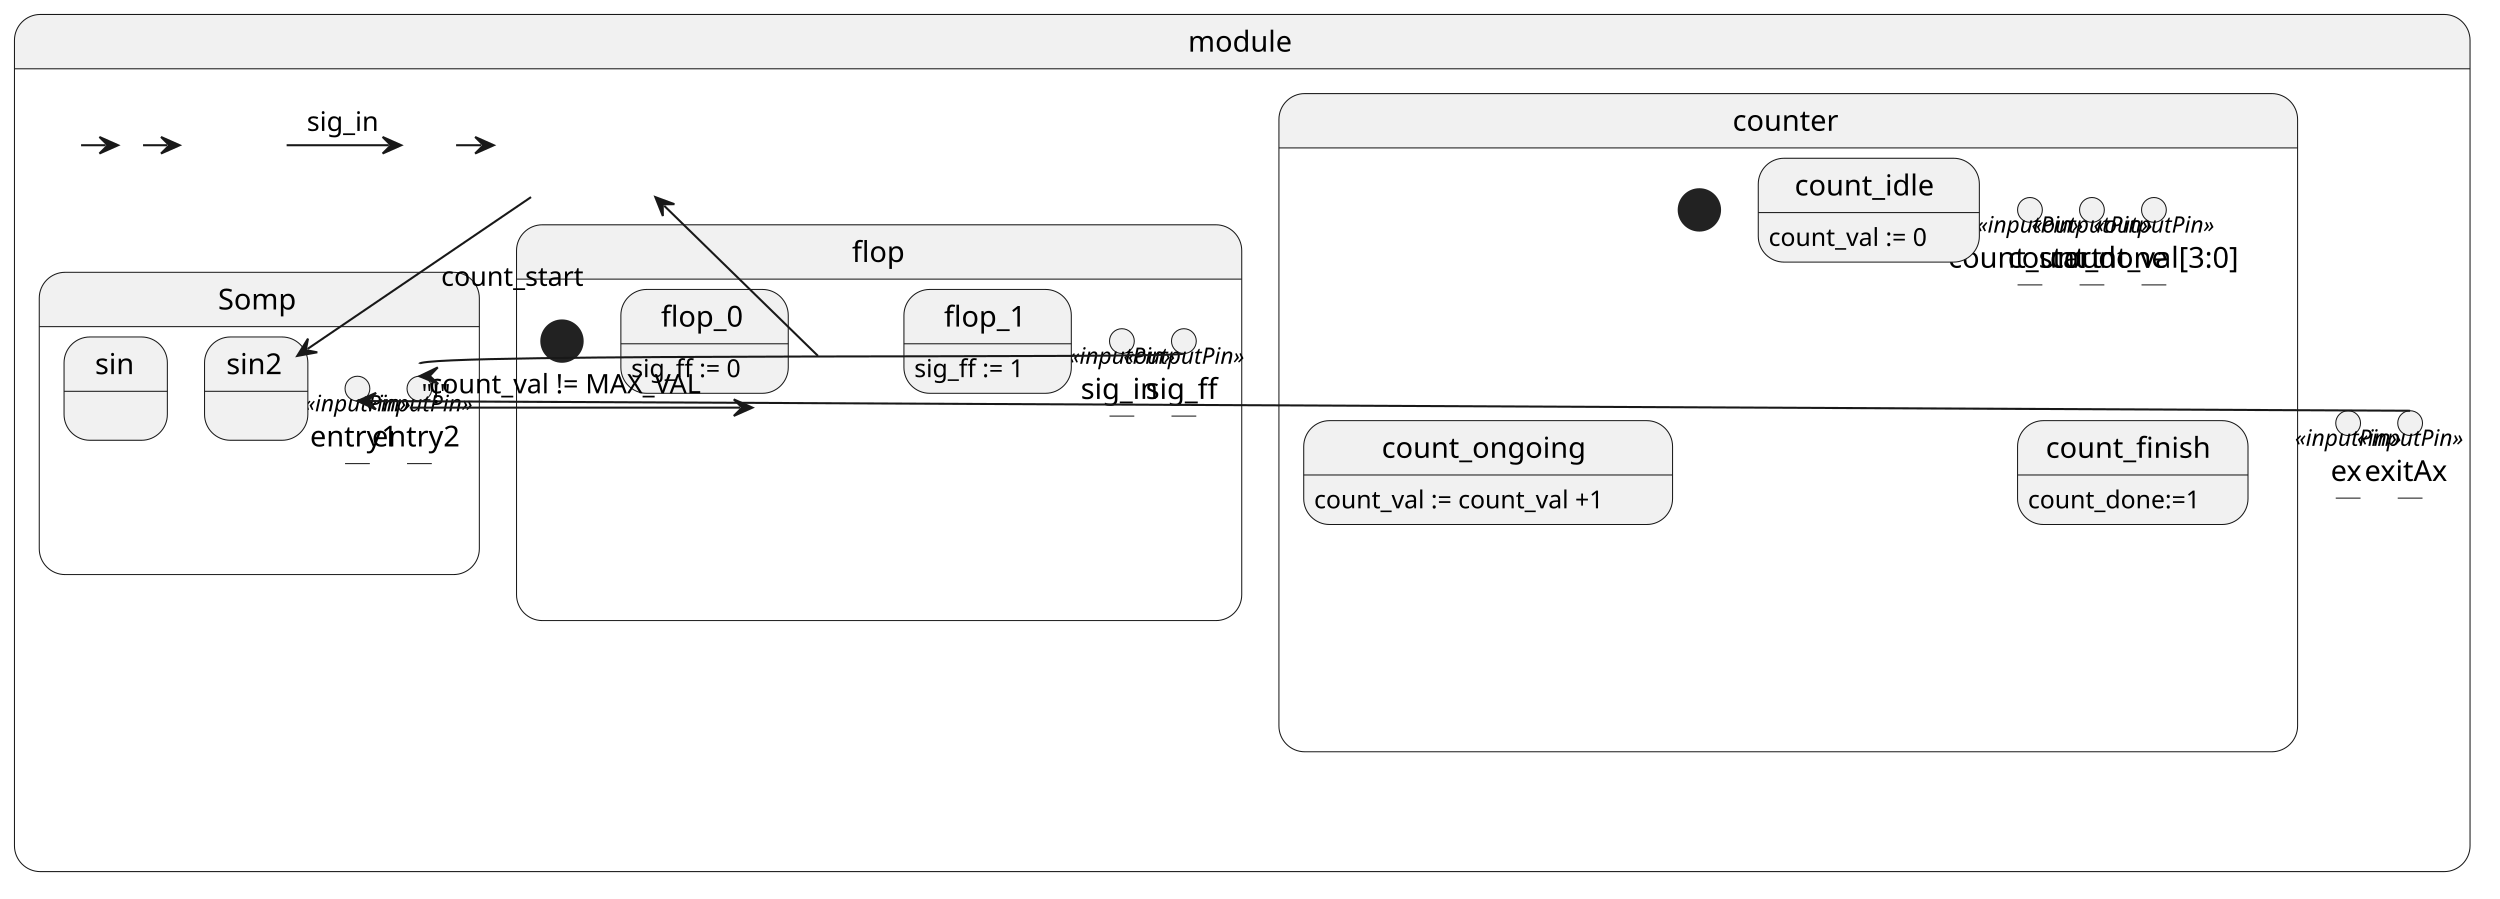
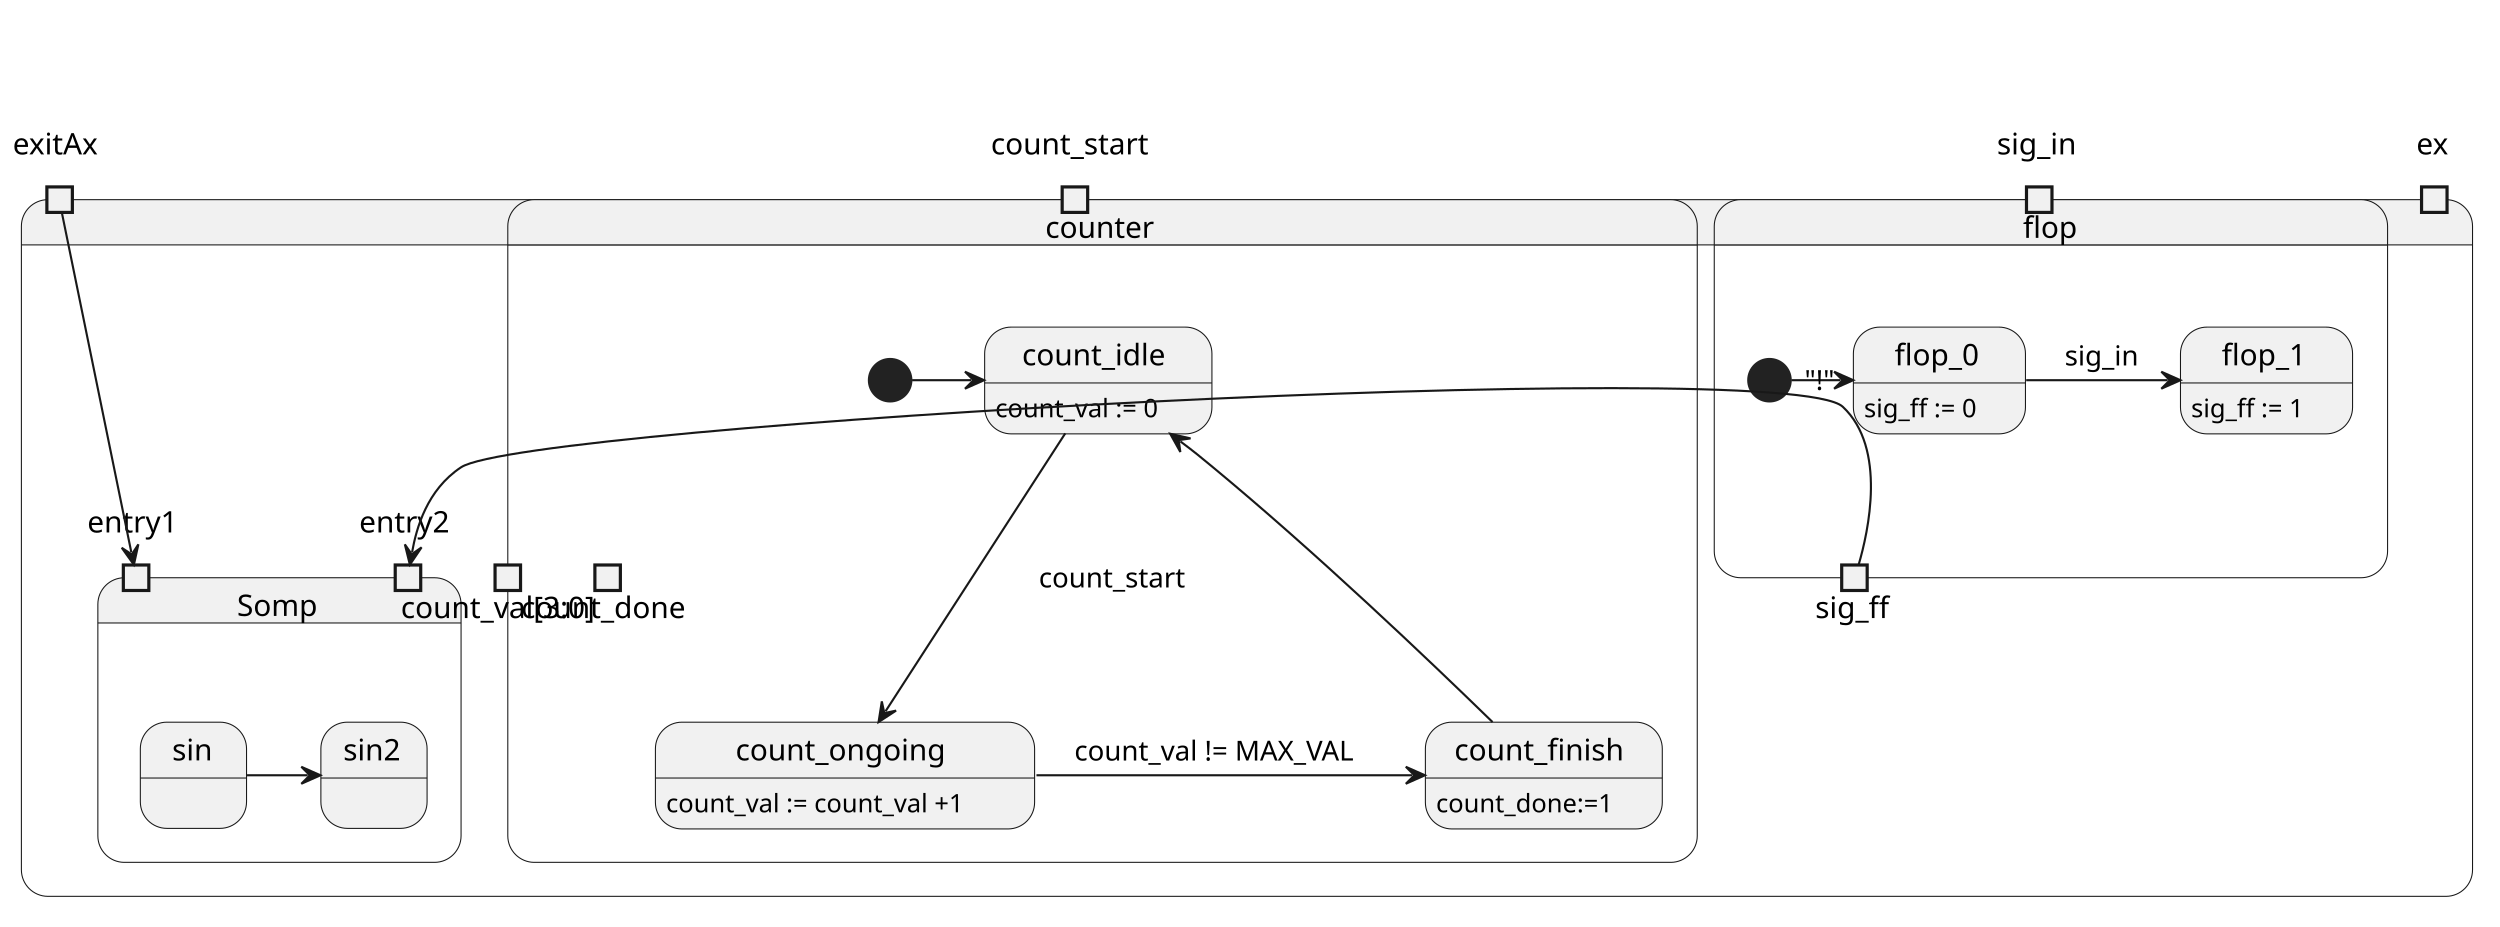
- <svg xmlns="http://www.w3.org/2000/svg" contentStyleType="text/css" data-diagram-type="STATE" height="435px" preserveAspectRatio="none" style="width:1210px;height:435px;background:#FFFFFF;" version="1.1" viewBox="0 0 1210 435" width="1210px" zoomAndPan="magnify">
+ <svg xmlns="http://www.w3.org/2000/svg" contentStyleType="text/css" data-diagram-type="STATE" height="436px" preserveAspectRatio="none" style="width:1177px;height:436px;background:#FFFFFF;" version="1.1" viewBox="0 0 1177 436" width="1177px" zoomAndPan="magnify">
  <defs />
  <g>
-     <path d="M19.5,7 L1183,7 A12.5,12.5 0 0 1 1195.5,19.5 L1195.5,33.297 L7,33.297 L7,19.5 A12.5,12.5 0 0 1 19.5,7" fill="#F1F1F1" />
-     <rect fill="none" height="414.859" rx="12.5" ry="12.5" style="stroke:#181818;stroke-width:0.5;" width="1188.5" x="7" y="7" />
-     <line style="stroke:#181818;stroke-width:0.5;" x1="7" x2="1195.5" y1="33.297" y2="33.297" />
-     <text fill="#000000" font-family="sans-serif" font-size="14" lengthAdjust="spacing" textLength="52.466" x="575.017" y="24.995">module</text>
-     <path d="M31.5,131.797 L219.5,131.797 A12.5,12.5 0 0 1 232,144.297 L232,158.094 L19,158.094 L19,144.297 A12.5,12.5 0 0 1 31.5,131.797" fill="#F1F1F1" />
-     <rect fill="none" height="146.297" rx="12.5" ry="12.5" style="stroke:#181818;stroke-width:0.5;" width="213" x="19" y="131.797" />
-     <line style="stroke:#181818;stroke-width:0.5;" x1="19" x2="232" y1="158.094" y2="158.094" />
-     <text fill="#000000" font-family="sans-serif" font-size="14" lengthAdjust="spacing" textLength="39.977" x="105.512" y="149.792">Somp</text>
-     <g class="entity" data-qualified-name="module.Somp.entry1" id="ent0004">
-       <rect fill="#F1F1F1" height="12" rx="12.5" ry="12.5" style="stroke:#181818;stroke-width:0.5;" width="12" x="167" y="182.094" />
-       <text fill="#000000" font-family="sans-serif" font-size="11" font-style="italic" lengthAdjust="spacing" text-anchor="middle" textLength="58.416" x="173" y="199.094">«inputPin»</text>
-       <line style="stroke:#181818;stroke-width:0.5;" x1="167" x2="179" y1="224.391" y2="224.391" />
-       <text fill="#000000" font-family="sans-serif" font-size="14" lengthAdjust="spacing" textLength="45.924" x="150.038" y="216.089">entry1</text>
+     <g class="cluster" data-qualified-name="module" data-source-line="1" id="ent0002">
+       <path d="M22.57,94 L1151.57,94 A12.5,12.5 0 0 1 1164.07,106.5 L1164.07,115.297 L10.07,115.297 L10.07,106.5 A12.5,12.5 0 0 1 22.57,94" fill="#F1F1F1" />
+       <rect fill="none" height="328" rx="12.5" ry="12.5" style="stroke:#181818;stroke-width:0.5;" width="1154" x="10.07" y="94" />
+       <line style="stroke:#181818;stroke-width:0.5;" x1="10.07" x2="1164.07" y1="115.297" y2="115.297" />
+       <text fill="#000000" font-family="sans-serif" font-size="14" lengthAdjust="spacing" textLength="52.466" x="560.837" y="111.995">module</text>
    </g>
-     <g class="entity" data-qualified-name="module.Somp.entry2" id="ent0005">
-       <rect fill="#F1F1F1" height="12" rx="12.5" ry="12.5" style="stroke:#181818;stroke-width:0.5;" width="12" x="197" y="182.094" />
-       <text fill="#000000" font-family="sans-serif" font-size="11" font-style="italic" lengthAdjust="spacing" text-anchor="middle" textLength="58.416" x="203" y="199.094">«inputPin»</text>
-       <line style="stroke:#181818;stroke-width:0.5;" x1="197" x2="209" y1="224.391" y2="224.391" />
-       <text fill="#000000" font-family="sans-serif" font-size="14" lengthAdjust="spacing" textLength="45.924" x="180.038" y="216.089">entry2</text>
+     <g class="cluster" data-qualified-name="module.Somp" data-source-line="2" id="ent0003">
+       <path d="M58.57,272 L204.57,272 A12.5,12.5 0 0 1 217.07,284.5 L217.07,293.297 L46.07,293.297 L46.07,284.5 A12.5,12.5 0 0 1 58.57,272" fill="#F1F1F1" />
+       <rect fill="none" height="134" rx="12.5" ry="12.5" style="stroke:#181818;stroke-width:0.5;" width="171" x="46.07" y="272" />
+       <line style="stroke:#181818;stroke-width:0.5;" x1="46.07" x2="217.07" y1="293.297" y2="293.297" />
+       <text fill="#000000" font-family="sans-serif" font-size="14" lengthAdjust="spacing" textLength="39.977" x="111.582" y="289.995">Somp</text>
    </g>
+     <g class="cluster" data-qualified-name="module.flop" data-source-line="9" id="ent0007">
+       <path d="M819.57,94 L1111.57,94 A12.5,12.5 0 0 1 1124.07,106.5 L1124.07,115.297 L807.07,115.297 L807.07,106.5 A12.5,12.5 0 0 1 819.57,94" fill="#F1F1F1" />
+       <rect fill="none" height="178" rx="12.5" ry="12.5" style="stroke:#181818;stroke-width:0.5;" width="317" x="807.07" y="94" />
+       <line style="stroke:#181818;stroke-width:0.5;" x1="807.07" x2="1124.07" y1="115.297" y2="115.297" />
+       <text fill="#000000" font-family="sans-serif" font-size="14" lengthAdjust="spacing" textLength="26.27" x="952.435" y="111.995">flop</text>
+     </g>
+     <g class="cluster" data-qualified-name="module.counter" data-source-line="19" id="ent0012">
+       <path d="M251.57,94 L786.57,94 A12.5,12.5 0 0 1 799.07,106.5 L799.07,115.297 L239.07,115.297 L239.07,106.5 A12.5,12.5 0 0 1 251.57,94" fill="#F1F1F1" />
+       <rect fill="none" height="312" rx="12.5" ry="12.5" style="stroke:#181818;stroke-width:0.5;" width="560" x="239.07" y="94" />
+       <line style="stroke:#181818;stroke-width:0.5;" x1="239.07" x2="799.07" y1="115.297" y2="115.297" />
+       <text fill="#000000" font-family="sans-serif" font-size="14" lengthAdjust="spacing" textLength="53.867" x="492.136" y="111.995">counter</text>
+     </g>
+     <text fill="#000000" font-family="sans-serif" font-size="14" lengthAdjust="spacing" textLength="16.898" x="1137.621" y="72.698">ex</text>
+     <rect fill="#F1F1F1" height="12" style="stroke:#181818;stroke-width:1.5;" width="12" x="1140.07" y="88" />
+     <text fill="#000000" font-family="sans-serif" font-size="14" lengthAdjust="spacing" textLength="44.14" x="6" y="72.698">exitAx</text>
+     <rect fill="#F1F1F1" height="12" style="stroke:#181818;stroke-width:1.5;" width="12" x="22.07" y="88" />
+     <text fill="#000000" font-family="sans-serif" font-size="14" lengthAdjust="spacing" textLength="45.924" x="41.108" y="250.698">entry1</text>
+     <rect fill="#F1F1F1" height="12" style="stroke:#181818;stroke-width:1.5;" width="12" x="58.07" y="266" />
+     <text fill="#000000" font-family="sans-serif" font-size="14" lengthAdjust="spacing" textLength="45.924" x="169.108" y="250.698">entry2</text>
+     <rect fill="#F1F1F1" height="12" style="stroke:#181818;stroke-width:1.5;" width="12" x="186.07" y="266" />
    <g class="entity" data-qualified-name="module.Somp.sin" id="ent0006">
-       <rect fill="#F1F1F1" height="50" rx="12.5" ry="12.5" style="stroke:#181818;stroke-width:0.5;" width="50" x="31" y="163.094" />
-       <line style="stroke:#181818;stroke-width:0.5;" x1="31" x2="81" y1="189.391" y2="189.391" />
-       <text fill="#000000" font-family="sans-serif" font-size="14" lengthAdjust="spacing" textLength="20.057" x="45.972" y="181.089">sin</text>
+       <rect fill="#F1F1F1" height="50" rx="12.5" ry="12.5" style="stroke:#181818;stroke-width:0.5;" width="50" x="66.07" y="340" />
+       <line style="stroke:#181818;stroke-width:0.5;" x1="66.07" x2="116.07" y1="366.297" y2="366.297" />
+       <text fill="#000000" font-family="sans-serif" font-size="14" lengthAdjust="spacing" textLength="20.057" x="81.041" y="357.995">sin</text>
    </g>
    <g class="entity" data-qualified-name="module.Somp.sin2" id="ent0002">
-       <rect fill="#F1F1F1" height="50" rx="12.5" ry="12.5" style="stroke:#181818;stroke-width:0.5;" width="50" x="99" y="163.094" />
-       <line style="stroke:#181818;stroke-width:0.5;" x1="99" x2="149" y1="189.391" y2="189.391" />
-       <text fill="#000000" font-family="sans-serif" font-size="14" lengthAdjust="spacing" textLength="28.964" x="109.518" y="181.089">sin2</text>
+       <rect fill="#F1F1F1" height="50" rx="12.5" ry="12.5" style="stroke:#181818;stroke-width:0.5;" width="50" x="151.07" y="340" />
+       <line style="stroke:#181818;stroke-width:0.5;" x1="151.07" x2="201.07" y1="366.297" y2="366.297" />
+       <text fill="#000000" font-family="sans-serif" font-size="14" lengthAdjust="spacing" textLength="28.964" x="161.588" y="357.995">sin2</text>
    </g>
-     <path d="M262.5,108.797 L588.5,108.797 A12.5,12.5 0 0 1 601,121.297 L601,135.094 L250,135.094 L250,121.297 A12.5,12.5 0 0 1 262.5,108.797" fill="#F1F1F1" />
-     <rect fill="none" height="191.562" rx="12.5" ry="12.5" style="stroke:#181818;stroke-width:0.5;" width="351" x="250" y="108.797" />
-     <line style="stroke:#181818;stroke-width:0.5;" x1="250" x2="601" y1="135.094" y2="135.094" />
-     <text fill="#000000" font-family="sans-serif" font-size="14" lengthAdjust="spacing" textLength="26.27" x="412.365" y="126.792">flop</text>
-     <g class="entity" data-qualified-name="module.flop.sig_in" id="ent0008">
-       <rect fill="#F1F1F1" height="12" rx="12.5" ry="12.5" style="stroke:#181818;stroke-width:0.5;" width="12" x="537" y="159.094" />
-       <text fill="#000000" font-family="sans-serif" font-size="11" font-style="italic" lengthAdjust="spacing" text-anchor="middle" textLength="58.416" x="543" y="176.094">«inputPin»</text>
-       <line style="stroke:#181818;stroke-width:0.5;" x1="537" x2="549" y1="201.391" y2="201.391" />
-       <text fill="#000000" font-family="sans-serif" font-size="14" lengthAdjust="spacing" textLength="39.833" x="523.083" y="193.089">sig_in</text>
-     </g>
-     <g class="entity" data-qualified-name="module.flop.sig_ff" id="ent0009">
-       <rect fill="#F1F1F1" height="12" rx="12.5" ry="12.5" style="stroke:#181818;stroke-width:0.5;" width="12" x="567" y="159.094" />
-       <text fill="#000000" font-family="sans-serif" font-size="11" font-style="italic" lengthAdjust="spacing" text-anchor="middle" textLength="66.403" x="573" y="176.094">«outputPin»</text>
-       <line style="stroke:#181818;stroke-width:0.5;" x1="567" x2="579" y1="201.391" y2="201.391" />
-       <text fill="#000000" font-family="sans-serif" font-size="14" lengthAdjust="spacing" textLength="36.928" x="554.536" y="193.089">sig_ff</text>
-     </g>
+     <text fill="#000000" font-family="sans-serif" font-size="14" lengthAdjust="spacing" textLength="39.833" x="940.153" y="72.698">sig_in</text>
+     <rect fill="#F1F1F1" height="12" style="stroke:#181818;stroke-width:1.5;" width="12" x="954.07" y="88" />
+     <text fill="#000000" font-family="sans-serif" font-size="14" lengthAdjust="spacing" textLength="36.928" x="854.606" y="290.995">sig_ff</text>
+     <rect fill="#F1F1F1" height="12" style="stroke:#181818;stroke-width:1.5;" width="12" x="867.07" y="266" />
    <g class="entity" data-qualified-name="module.flop.flop_0" id="ent0010">
-       <rect fill="#F1F1F1" height="50.266" rx="12.5" ry="12.5" style="stroke:#181818;stroke-width:0.5;" width="81.014" x="300.5" y="140.094" />
-       <line style="stroke:#181818;stroke-width:0.5;" x1="300.5" x2="381.514" y1="166.391" y2="166.391" />
-       <text fill="#000000" font-family="sans-serif" font-size="14" lengthAdjust="spacing" textLength="42.178" x="319.918" y="158.089">flop_0</text>
-       <text fill="#000000" font-family="sans-serif" font-size="12" lengthAdjust="spacing" textLength="61.014" x="305.5" y="182.529">sig_ff := 0</text>
+       <rect fill="#F1F1F1" height="50.266" rx="12.5" ry="12.5" style="stroke:#181818;stroke-width:0.5;" width="81.014" x="872.57" y="154" />
+       <line style="stroke:#181818;stroke-width:0.5;" x1="872.57" x2="953.583" y1="180.297" y2="180.297" />
+       <text fill="#000000" font-family="sans-serif" font-size="14" lengthAdjust="spacing" textLength="42.178" x="891.988" y="171.995">flop_0</text>
+       <text fill="#000000" font-family="sans-serif" font-size="12" lengthAdjust="spacing" textLength="61.014" x="877.57" y="196.435">sig_ff := 0</text>
    </g>
    <g class="entity" data-qualified-name="module.flop.flop_1" id="ent0011">
-       <rect fill="#F1F1F1" height="50.266" rx="12.5" ry="12.5" style="stroke:#181818;stroke-width:0.5;" width="81.014" x="437.5" y="140.094" />
-       <line style="stroke:#181818;stroke-width:0.5;" x1="437.5" x2="518.514" y1="166.391" y2="166.391" />
-       <text fill="#000000" font-family="sans-serif" font-size="14" lengthAdjust="spacing" textLength="42.178" x="456.918" y="158.089">flop_1</text>
-       <text fill="#000000" font-family="sans-serif" font-size="12" lengthAdjust="spacing" textLength="61.014" x="442.5" y="182.529">sig_ff := 1</text>
+       <rect fill="#F1F1F1" height="50.266" rx="12.5" ry="12.5" style="stroke:#181818;stroke-width:0.5;" width="81.014" x="1026.57" y="154" />
+       <line style="stroke:#181818;stroke-width:0.5;" x1="1026.57" x2="1107.583" y1="180.297" y2="180.297" />
+       <text fill="#000000" font-family="sans-serif" font-size="14" lengthAdjust="spacing" textLength="42.178" x="1045.988" y="171.995">flop_1</text>
+       <text fill="#000000" font-family="sans-serif" font-size="12" lengthAdjust="spacing" textLength="61.014" x="1031.57" y="196.435">sig_ff := 1</text>
    </g>
-     <g class="start_entity" data-qualified-name="module.flop..start.module.flop" data-source-line="14" id="ent0004">
-       <ellipse cx="272" cy="165.094" fill="#222222" rx="10" ry="10" style="stroke:#222222;stroke-width:1;" />
+     <g class="start_entity" data-qualified-name="module.flop..start.flop" data-source-line="14" id="ent0004">
+       <ellipse cx="833.07" cy="179" fill="#222222" rx="10" ry="10" style="stroke:#222222;stroke-width:1;" />
    </g>
-     <path d="M631.5,45.297 L1099.535,45.297 A12.5,12.5 0 0 1 1112.035,57.797 L1112.035,71.594 L619,71.594 L619,57.797 A12.5,12.5 0 0 1 631.5,45.297" fill="#F1F1F1" />
-     <rect fill="none" height="318.562" rx="12.5" ry="12.5" style="stroke:#181818;stroke-width:0.5;" width="493.035" x="619" y="45.297" />
-     <line style="stroke:#181818;stroke-width:0.5;" x1="619" x2="1112.035" y1="71.594" y2="71.594" />
-     <text fill="#000000" font-family="sans-serif" font-size="14" lengthAdjust="spacing" textLength="53.867" x="838.584" y="63.292">counter</text>
-     <g class="entity" data-qualified-name="module.counter.count_start" id="ent0013">
-       <rect fill="#F1F1F1" height="12" rx="12.5" ry="12.5" style="stroke:#181818;stroke-width:0.5;" width="12" x="976.5" y="95.594" />
-       <text fill="#000000" font-family="sans-serif" font-size="11" font-style="italic" lengthAdjust="spacing" text-anchor="middle" textLength="58.416" x="982.5" y="112.594">«inputPin»</text>
-       <line style="stroke:#181818;stroke-width:0.5;" x1="976.5" x2="988.5" y1="137.891" y2="137.891" />
-       <text fill="#000000" font-family="sans-serif" font-size="14" lengthAdjust="spacing" textLength="79.106" x="942.947" y="129.589">count_start</text>
-     </g>
-     <g class="entity" data-qualified-name="module.counter.count_done" id="ent0014">
-       <rect fill="#F1F1F1" height="12" rx="12.5" ry="12.5" style="stroke:#181818;stroke-width:0.5;" width="12" x="1006.5" y="95.594" />
-       <text fill="#000000" font-family="sans-serif" font-size="11" font-style="italic" lengthAdjust="spacing" text-anchor="middle" textLength="66.403" x="1012.5" y="112.594">«outputPin»</text>
-       <line style="stroke:#181818;stroke-width:0.5;" x1="1006.5" x2="1018.5" y1="137.891" y2="137.891" />
-       <text fill="#000000" font-family="sans-serif" font-size="14" lengthAdjust="spacing" textLength="81.436" x="971.782" y="129.589">count_done</text>
-     </g>
-     <g class="entity" data-qualified-name="module.counter.count_val.3.0." id="ent0015">
-       <rect fill="#F1F1F1" height="12" rx="12.5" ry="12.5" style="stroke:#181818;stroke-width:0.5;" width="12" x="1036.5" y="95.594" />
-       <text fill="#000000" font-family="sans-serif" font-size="11" font-style="italic" lengthAdjust="spacing" text-anchor="middle" textLength="66.403" x="1042.5" y="112.594">«outputPin»</text>
-       <line style="stroke:#181818;stroke-width:0.5;" x1="1036.5" x2="1048.5" y1="137.891" y2="137.891" />
-       <text fill="#000000" font-family="sans-serif" font-size="14" lengthAdjust="spacing" textLength="100.707" x="992.146" y="129.589">count_val[3:0]</text>
-     </g>
+     <text fill="#000000" font-family="sans-serif" font-size="14" lengthAdjust="spacing" textLength="79.106" x="466.517" y="72.698">count_start</text>
+     <rect fill="#F1F1F1" height="12" style="stroke:#181818;stroke-width:1.5;" width="12" x="500.07" y="88" />
+     <text fill="#000000" font-family="sans-serif" font-size="14" lengthAdjust="spacing" textLength="81.436" x="245.352" y="290.995">count_done</text>
+     <rect fill="#F1F1F1" height="12" style="stroke:#181818;stroke-width:1.5;" width="12" x="280.07" y="266" />
+     <text fill="#000000" font-family="sans-serif" font-size="14" lengthAdjust="spacing" textLength="100.707" x="188.716" y="290.995">count_val[3:0]</text>
+     <rect fill="#F1F1F1" height="12" style="stroke:#181818;stroke-width:1.5;" width="12" x="233.07" y="266" />
    <g class="entity" data-qualified-name="module.counter.count_idle" id="ent0016">
-       <rect fill="#F1F1F1" height="50.266" rx="12.5" ry="12.5" style="stroke:#181818;stroke-width:0.5;" width="107.006" x="851" y="76.594" />
-       <line style="stroke:#181818;stroke-width:0.5;" x1="851" x2="958.006" y1="102.891" y2="102.891" />
-       <text fill="#000000" font-family="sans-serif" font-size="14" lengthAdjust="spacing" textLength="71.777" x="868.614" y="94.589">count_idle</text>
-       <text fill="#000000" font-family="sans-serif" font-size="12" lengthAdjust="spacing" textLength="87.006" x="856" y="119.029">count_val := 0</text>
+       <rect fill="#F1F1F1" height="50.266" rx="12.5" ry="12.5" style="stroke:#181818;stroke-width:0.5;" width="107.006" x="463.57" y="154" />
+       <line style="stroke:#181818;stroke-width:0.5;" x1="463.57" x2="570.576" y1="180.297" y2="180.297" />
+       <text fill="#000000" font-family="sans-serif" font-size="14" lengthAdjust="spacing" textLength="71.777" x="481.184" y="171.995">count_idle</text>
+       <text fill="#000000" font-family="sans-serif" font-size="12" lengthAdjust="spacing" textLength="87.006" x="468.57" y="196.435">count_val := 0</text>
    </g>
    <g class="entity" data-qualified-name="module.counter.count_ongoing" id="ent0017">
-       <rect fill="#F1F1F1" height="50.266" rx="12.5" ry="12.5" style="stroke:#181818;stroke-width:0.5;" width="178.519" x="631" y="203.594" />
-       <line style="stroke:#181818;stroke-width:0.5;" x1="631" x2="809.519" y1="229.891" y2="229.891" />
-       <text fill="#000000" font-family="sans-serif" font-size="14" lengthAdjust="spacing" textLength="103.038" x="668.741" y="221.589">count_ongoing</text>
-       <text fill="#000000" font-family="sans-serif" font-size="12" lengthAdjust="spacing" textLength="158.519" x="636" y="246.029">count_val := count_val +1</text>
+       <rect fill="#F1F1F1" height="50.266" rx="12.5" ry="12.5" style="stroke:#181818;stroke-width:0.5;" width="178.519" x="308.57" y="340" />
+       <line style="stroke:#181818;stroke-width:0.5;" x1="308.57" x2="487.089" y1="366.297" y2="366.297" />
+       <text fill="#000000" font-family="sans-serif" font-size="14" lengthAdjust="spacing" textLength="103.038" x="346.31" y="357.995">count_ongoing</text>
+       <text fill="#000000" font-family="sans-serif" font-size="12" lengthAdjust="spacing" textLength="158.519" x="313.57" y="382.435">count_val := count_val +1</text>
    </g>
    <g class="entity" data-qualified-name="module.counter.count_finish" id="ent0018">
-       <rect fill="#F1F1F1" height="50.266" rx="12.5" ry="12.5" style="stroke:#181818;stroke-width:0.5;" width="111.535" x="976.5" y="203.594" />
-       <line style="stroke:#181818;stroke-width:0.5;" x1="976.5" x2="1088.035" y1="229.891" y2="229.891" />
-       <text fill="#000000" font-family="sans-serif" font-size="14" lengthAdjust="spacing" textLength="84.246" x="990.144" y="221.589">count_finish</text>
-       <text fill="#000000" font-family="sans-serif" font-size="12" lengthAdjust="spacing" textLength="91.535" x="981.5" y="246.029">count_done:=1</text>
+       <rect fill="#F1F1F1" height="50.266" rx="12.5" ry="12.5" style="stroke:#181818;stroke-width:0.5;" width="111.535" x="671.07" y="340" />
+       <line style="stroke:#181818;stroke-width:0.5;" x1="671.07" x2="782.605" y1="366.297" y2="366.297" />
+       <text fill="#000000" font-family="sans-serif" font-size="14" lengthAdjust="spacing" textLength="84.246" x="684.714" y="357.995">count_finish</text>
+       <text fill="#000000" font-family="sans-serif" font-size="12" lengthAdjust="spacing" textLength="91.535" x="676.07" y="382.435">count_done:=1</text>
    </g>
-     <g class="start_entity" data-qualified-name="module.counter..start.module.counter" data-source-line="23" id="ent0007">
-       <ellipse cx="822.5" cy="101.594" fill="#222222" rx="10" ry="10" style="stroke:#222222;stroke-width:1;" />
-     </g>
-     <g class="entity" data-qualified-name="module.ex" id="ent0019">
-       <rect fill="#F1F1F1" height="12" rx="12.5" ry="12.5" style="stroke:#181818;stroke-width:0.5;" width="12" x="1130.5" y="198.797" />
-       <text fill="#000000" font-family="sans-serif" font-size="11" font-style="italic" lengthAdjust="spacing" text-anchor="middle" textLength="58.416" x="1136.5" y="215.797">«inputPin»</text>
-       <line style="stroke:#181818;stroke-width:0.5;" x1="1130.5" x2="1142.5" y1="241.094" y2="241.094" />
-       <text fill="#000000" font-family="sans-serif" font-size="14" lengthAdjust="spacing" textLength="16.898" x="1128.051" y="232.792">ex</text>
-     </g>
-     <g class="entity" data-qualified-name="module.exitAx" id="ent0020">
-       <rect fill="#F1F1F1" height="12" rx="12.5" ry="12.5" style="stroke:#181818;stroke-width:0.5;" width="12" x="1160.5" y="198.797" />
-       <text fill="#000000" font-family="sans-serif" font-size="11" font-style="italic" lengthAdjust="spacing" text-anchor="middle" textLength="58.416" x="1166.5" y="215.797">«inputPin»</text>
-       <line style="stroke:#181818;stroke-width:0.5;" x1="1160.5" x2="1172.5" y1="241.094" y2="241.094" />
-       <text fill="#000000" font-family="sans-serif" font-size="14" lengthAdjust="spacing" textLength="44.14" x="1144.43" y="232.792">exitAx</text>
+     <g class="start_entity" data-qualified-name="module.counter..start.counter" data-source-line="23" id="ent0007">
+       <ellipse cx="419.07" cy="179" fill="#222222" rx="10" ry="10" style="stroke:#222222;stroke-width:1;" />
    </g>
    <g class="link" data-entity-1="ent0006" data-entity-2="ent0002" data-link-type="dependency" data-source-line="6" id="lnk3">
-       <path d="M69.23,70.297 C75.14,70.297 75.04,70.297 80.94,70.297" fill="none" id="sin-to-sin2" style="stroke:#181818;stroke-width:1;" />
-       <polygon fill="#181818" points="86.94,70.297,77.94,66.297,81.94,70.297,77.94,74.297,86.94,70.297" style="stroke:#181818;stroke-width:1;" />
+       <path d="M116.3,365 C127.82,365 133.34,365 144.86,365" fill="none" id="sin-to-sin2" style="stroke:#181818;stroke-width:1;" />
+       <polygon fill="#181818" points="150.86,365,141.86,361,145.86,365,141.86,369,150.86,365" style="stroke:#181818;stroke-width:1;" />
    </g>
    <g class="link" data-entity-1="ent0004" data-entity-2="ent0010" data-link-type="dependency" data-source-line="14" id="lnk5">
-       <path d="M39.24,70.297 C45.21,70.297 45.18,70.297 51.14,70.297" fill="none" id="*start*module.flop-to-flop_0" style="stroke:#181818;stroke-width:1;" />
-       <polygon fill="#181818" points="57.14,70.297,48.14,66.297,52.14,70.297,48.14,74.297,57.14,70.297" style="stroke:#181818;stroke-width:1;" />
+       <path d="M843.38,179 C853.09,179 856.8,179 866.51,179" fill="none" id="*start*flop-to-flop_0" style="stroke:#181818;stroke-width:1;" />
+       <polygon fill="#181818" points="872.51,179,863.51,175,867.51,179,863.51,183,872.51,179" style="stroke:#181818;stroke-width:1;" />
    </g>
    <g class="link" data-entity-1="ent0010" data-entity-2="ent0011" data-link-type="dependency" data-source-line="15" id="lnk6">
-       <path d="M138.73,70.297 C156.24,70.297 170.67,70.297 188.19,70.297" fill="none" id="flop_0-to-flop_1" style="stroke:#181818;stroke-width:1;" />
-       <polygon fill="#181818" points="194.19,70.297,185.19,66.297,189.19,70.297,185.19,74.297,194.19,70.297" style="stroke:#181818;stroke-width:1;" />
-       <text fill="#000000" font-family="sans-serif" font-size="13" lengthAdjust="spacing" textLength="36.988" x="148.5" y="63.364">sig_in</text>
+       <path d="M953.93,179 C976.39,179 998.15,179 1020.55,179" fill="none" id="flop_0-to-flop_1" style="stroke:#181818;stroke-width:1;" />
+       <polygon fill="#181818" points="1026.55,179,1017.55,175,1021.55,179,1017.55,183,1026.55,179" style="stroke:#181818;stroke-width:1;" />
+       <text fill="#000000" font-family="sans-serif" font-size="13" lengthAdjust="spacing" textLength="36.988" x="972.07" y="172.067">sig_in</text>
    </g>
    <g class="link" data-entity-1="ent0007" data-entity-2="ent0016" data-link-type="dependency" data-source-line="23" id="lnk8">
-       <path d="M220.75,70.297 C226.82,70.297 226.9,70.297 232.97,70.297" fill="none" id="*start*module.counter-to-count_idle" style="stroke:#181818;stroke-width:1;" />
-       <polygon fill="#181818" points="238.97,70.297,229.97,66.297,233.97,70.297,229.97,74.297,238.97,70.297" style="stroke:#181818;stroke-width:1;" />
+       <path d="M429.41,179 C440.71,179 446.01,179 457.31,179" fill="none" id="*start*counter-to-count_idle" style="stroke:#181818;stroke-width:1;" />
+       <polygon fill="#181818" points="463.31,179,454.31,175,458.31,179,454.31,183,463.31,179" style="stroke:#181818;stroke-width:1;" />
    </g>
    <g class="link" data-entity-1="ent0016" data-entity-2="ent0017" data-link-type="dependency" data-source-line="24" id="lnk9">
-       <path d="M257.02,95.397 C224.44,117.537 181.383,146.786 148.833,168.895" fill="none" id="count_idle-to-count_ongoing" style="stroke:#181818;stroke-width:1;" />
-       <polygon fill="#181818" points="143.87,172.267,153.562,170.519,148.006,169.457,149.067,163.901,143.87,172.267" style="stroke:#181818;stroke-width:1;" />
-       <text fill="#000000" font-family="sans-serif" font-size="13" lengthAdjust="spacing" textLength="73.455" x="213.5" y="138.364">count_start</text>
+       <path d="M501.51,204.05 C478.71,239.32 439.698,299.632 416.888,334.902" fill="none" id="count_idle-to-count_ongoing" style="stroke:#181818;stroke-width:1;" />
+       <polygon fill="#181818" points="413.63,339.94,421.876,334.555,416.345,335.741,415.159,330.211,413.63,339.94" style="stroke:#181818;stroke-width:1;" />
+       <text fill="#000000" font-family="sans-serif" font-size="13" lengthAdjust="spacing" textLength="73.455" x="489.07" y="276.567">count_start</text>
    </g>
    <g class="link" data-entity-1="ent0017" data-entity-2="ent0018" data-link-type="dependency" data-source-line="27" id="lnk10">
-       <path d="M198.32,197.297 C251.79,197.297 311.99,197.297 358.16,197.297" fill="none" id="count_ongoing-to-count_finish" style="stroke:#181818;stroke-width:1;" />
-       <polygon fill="#181818" points="364.16,197.297,355.16,193.297,359.16,197.297,355.16,201.297,364.16,197.297" style="stroke:#181818;stroke-width:1;" />
-       <text fill="#000000" font-family="sans-serif" font-size="13" lengthAdjust="spacing" textLength="147.361" x="207.75" y="190.364">count_val != MAX_VAL</text>
+       <path d="M487.97,365 C546.38,365 614.71,365 664.86,365" fill="none" id="count_ongoing-to-count_finish" style="stroke:#181818;stroke-width:1;" />
+       <polygon fill="#181818" points="670.86,365,661.86,361,665.86,365,661.86,369,670.86,365" style="stroke:#181818;stroke-width:1;" />
+       <text fill="#000000" font-family="sans-serif" font-size="13" lengthAdjust="spacing" textLength="147.361" x="505.82" y="358.067">count_val != MAX_VAL</text>
    </g>
    <g class="link" data-entity-1="ent0018" data-entity-2="ent0016" data-link-type="dependency" data-source-line="29" id="lnk11">
-       <path d="M395.9,172.267 C373.25,150.157 344.142,121.729 321.473,99.589" fill="none" id="count_finish-to-count_idle" style="stroke:#181818;stroke-width:1;" />
-       <polygon fill="#181818" points="317.18,95.397,320.824,104.547,320.757,98.89,326.414,98.823,317.18,95.397" style="stroke:#181818;stroke-width:1;" />
+       <path d="M702.69,339.95 C672.6,310.64 619.48,260.07 571.07,220 C564.69,214.72 562.486,212.896 555.716,207.806" fill="none" id="count_finish-to-count_idle" style="stroke:#181818;stroke-width:1;" />
+       <polygon fill="#181818" points="550.92,204.2,555.71,212.806,554.916,207.205,560.517,206.411,550.92,204.2" style="stroke:#181818;stroke-width:1;" />
    </g>
    <g class="link" data-entity-1="ent0020" data-entity-2="ent0004" data-link-type="dependency" data-source-line="35" id="lnk12">
-       <path d="M1166.5,198.797 L173,194.094 " fill="none" id="exitAx-to-entry1" style="stroke:#181818;stroke-width:1;" />
-       <polygon fill="#181818" points="173,194.094,181.981,198.136,178,194.117,182.019,190.136,173,194.094" style="stroke:#181818;stroke-width:1;" />
+       <path d="M29.11,100.08 C34.34,125.67 56.576,234.392 61.826,260.022" fill="none" id="exitAx-to-entry1" style="stroke:#181818;stroke-width:1;" />
+       <polygon fill="#181818" points="63.03,265.9,65.142,256.28,62.026,261.002,57.305,257.886,63.03,265.9" style="stroke:#181818;stroke-width:1;" />
    </g>
    <g class="link" data-entity-1="ent0009" data-entity-2="ent0005" data-link-type="dependency" data-source-line="36" id="lnk13">
-       <path d="M573,171.094 C573,173.844 203,170.594 203,176.094" fill="none" id="sig_ff-to-entry2" style="stroke:#181818;stroke-width:1;" />
-       <polygon fill="#181818" points="203,182.094,212.115,185.825,207.998,181.945,211.877,177.828,203,182.094" style="stroke:#181818;stroke-width:1;" />
-       <text fill="#000000" font-family="sans-serif" font-size="13" lengthAdjust="spacing" textLength="17.17" x="204" y="195.161">"!"</text>
+       <path d="M875.07,265.8 C879.55,250.54 888.45,211.01 867.57,191.5 C841.13,166.81 247.25,200.06 217.07,220 C201.02,230.6 196.03,248.643 194.02,259.953" fill="none" id="sig_ff-to-entry2" style="stroke:#181818;stroke-width:1;" />
+       <polygon fill="#181818" points="192.97,265.86,198.483,257.699,193.845,260.937,190.606,256.299,192.97,265.86" style="stroke:#181818;stroke-width:1;" />
+       <text fill="#000000" font-family="sans-serif" font-size="13" lengthAdjust="spacing" textLength="17.17" x="849.57" y="183.567">"!"</text>
    </g>
  </g>
</svg>
